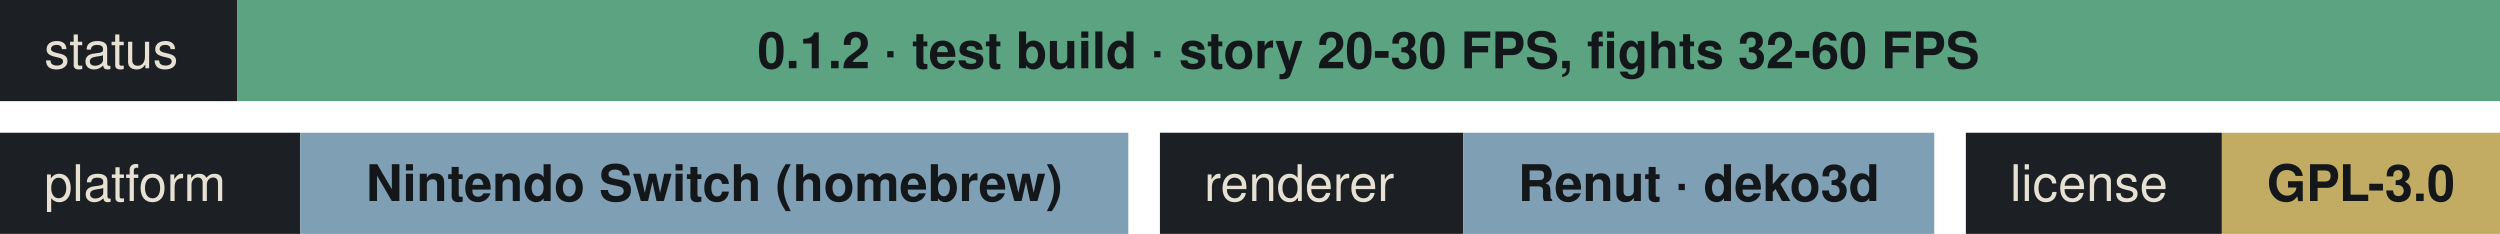
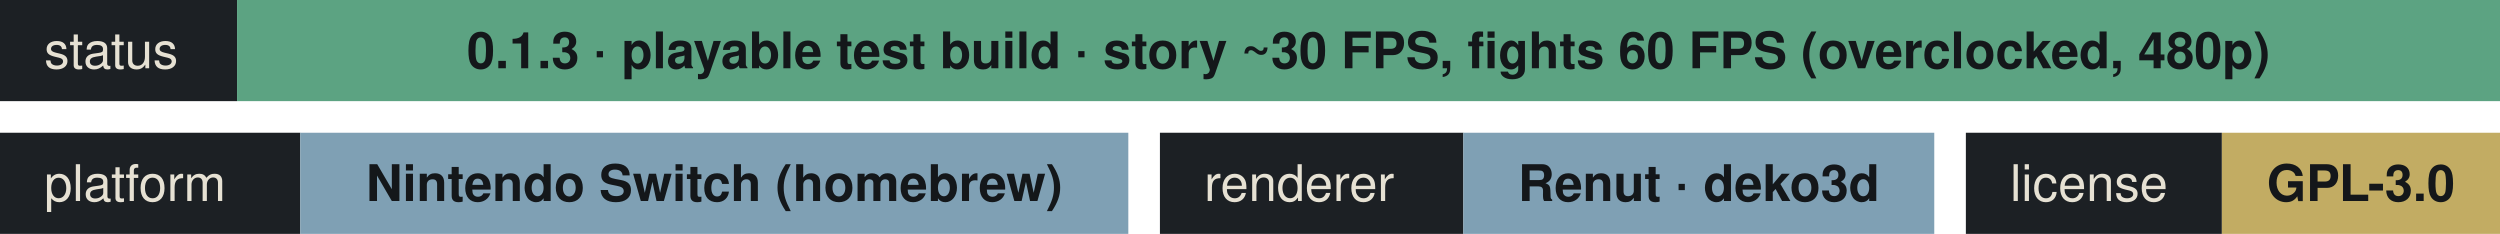
- <svg xmlns="http://www.w3.org/2000/svg" width="791" height="74" viewBox="0 0 791 74" role="img" aria-label="status: 0.1.2 · test build · story 20-30 FPS, fights 32-60 FPS · platform: Nintendo Switch (homebrew) · renderer: Renut · deko3d · license: GPL-3.0">
+ <svg xmlns="http://www.w3.org/2000/svg" width="791" height="74" viewBox="0 0 791 74" role="img" aria-label="status: 0.1.3 · playable test build · story ~30 FPS, fights 60 FPS (overclocked, 480p) · platform: Nintendo Switch (homebrew) · renderer: Renut · deko3d · license: GPL-3.0">
  <g font-family="'IBM Plex Sans','Segoe UI',Helvetica,Arial,sans-serif" font-size="16">
    <rect x="0.0" y="0" width="75" height="32" fill="#1C2024" />
    <rect x="75.0" y="0" width="716.0" height="32" fill="#5CA382" />
    <text x="14.0" y="21.6" fill="#E6E1D3" textLength="47" lengthAdjust="spacingAndGlyphs">status</text>
-     <text x="433.0" y="21.6" fill="#14171A" font-weight="700" text-anchor="middle" textLength="391" lengthAdjust="spacingAndGlyphs">0.1.2 · test build · story 20-30 FPS, fights 32-60 FPS</text>
+     <text x="433.0" y="21.6" fill="#14171A" font-weight="700" text-anchor="middle" textLength="582" lengthAdjust="spacingAndGlyphs">0.1.3 · playable test build · story ~30 FPS, fights 60 FPS (overclocked, 480p)</text>
    <rect x="0.0" y="42" width="95" height="32" fill="#1C2024" />
    <rect x="95.0" y="42" width="262.0" height="32" fill="#7FA0B4" />
    <text x="14.0" y="63.6" fill="#E6E1D3" textLength="67" lengthAdjust="spacingAndGlyphs">platform</text>
    <text x="226.0" y="63.6" fill="#14171A" font-weight="700" text-anchor="middle" textLength="234" lengthAdjust="spacingAndGlyphs">Nintendo Switch (homebrew)</text>
    <rect x="367.0" y="42" width="96" height="32" fill="#1C2024" />
    <rect x="463.0" y="42" width="149.0" height="32" fill="#7FA0B4" />
    <text x="381.0" y="63.6" fill="#E6E1D3" textLength="68" lengthAdjust="spacingAndGlyphs">renderer</text>
    <text x="537.5" y="63.6" fill="#14171A" font-weight="700" text-anchor="middle" textLength="121" lengthAdjust="spacingAndGlyphs">Renut · deko3d</text>
    <rect x="622.0" y="42" width="81" height="32" fill="#1C2024" />
    <rect x="703.0" y="42" width="88.0" height="32" fill="#C2AC63" />
    <text x="636.0" y="63.6" fill="#E6E1D3" textLength="53" lengthAdjust="spacingAndGlyphs">license</text>
    <text x="747.0" y="63.6" fill="#14171A" font-weight="700" text-anchor="middle" textLength="60" lengthAdjust="spacingAndGlyphs">GPL-3.0</text>
  </g>
</svg>
